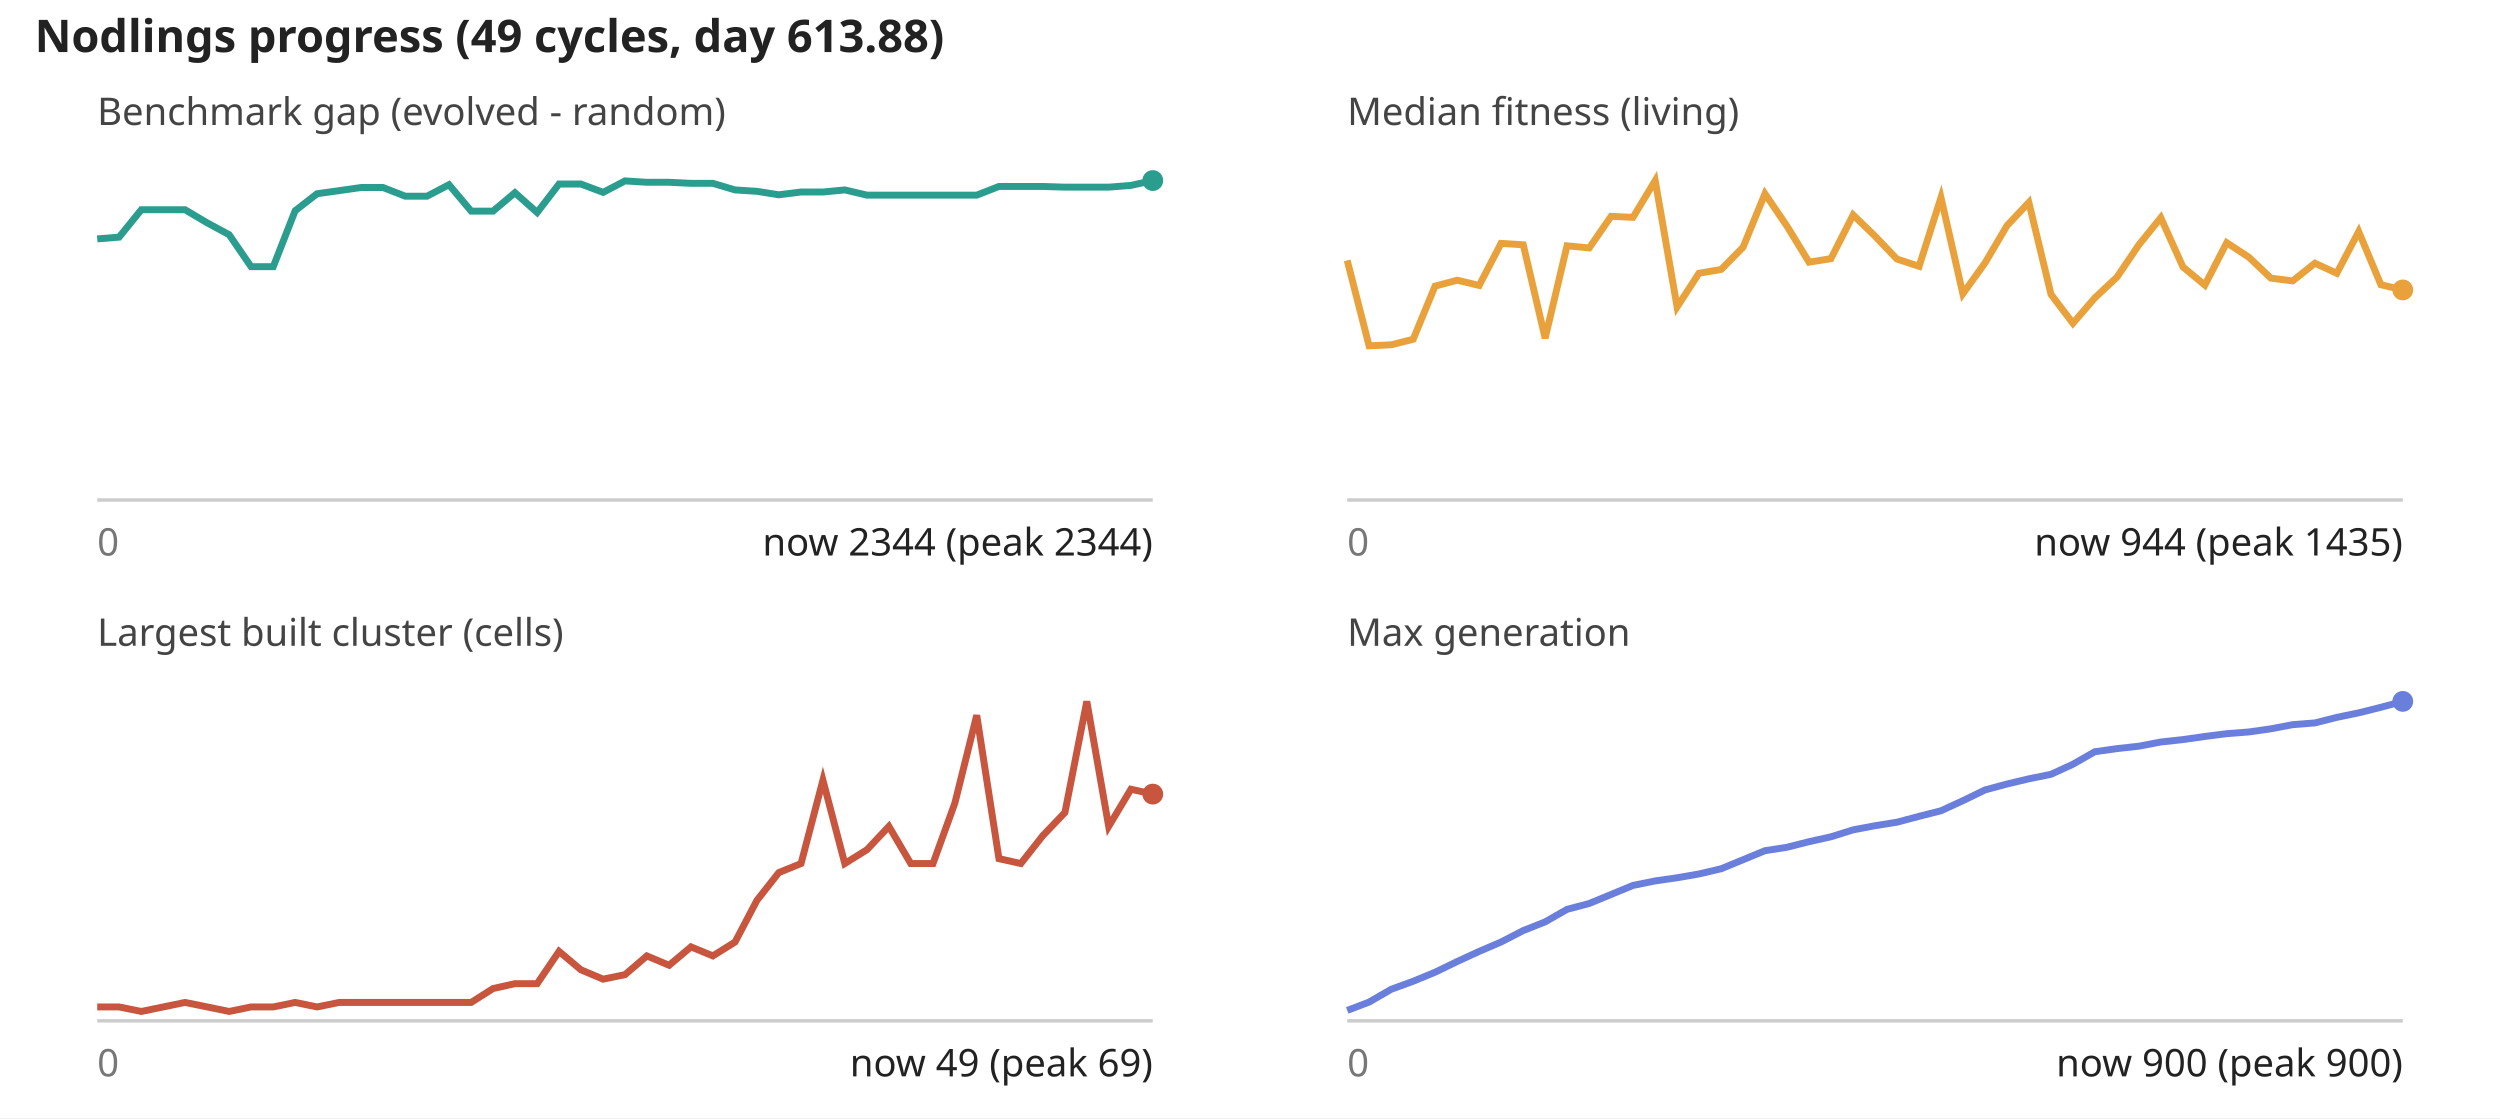
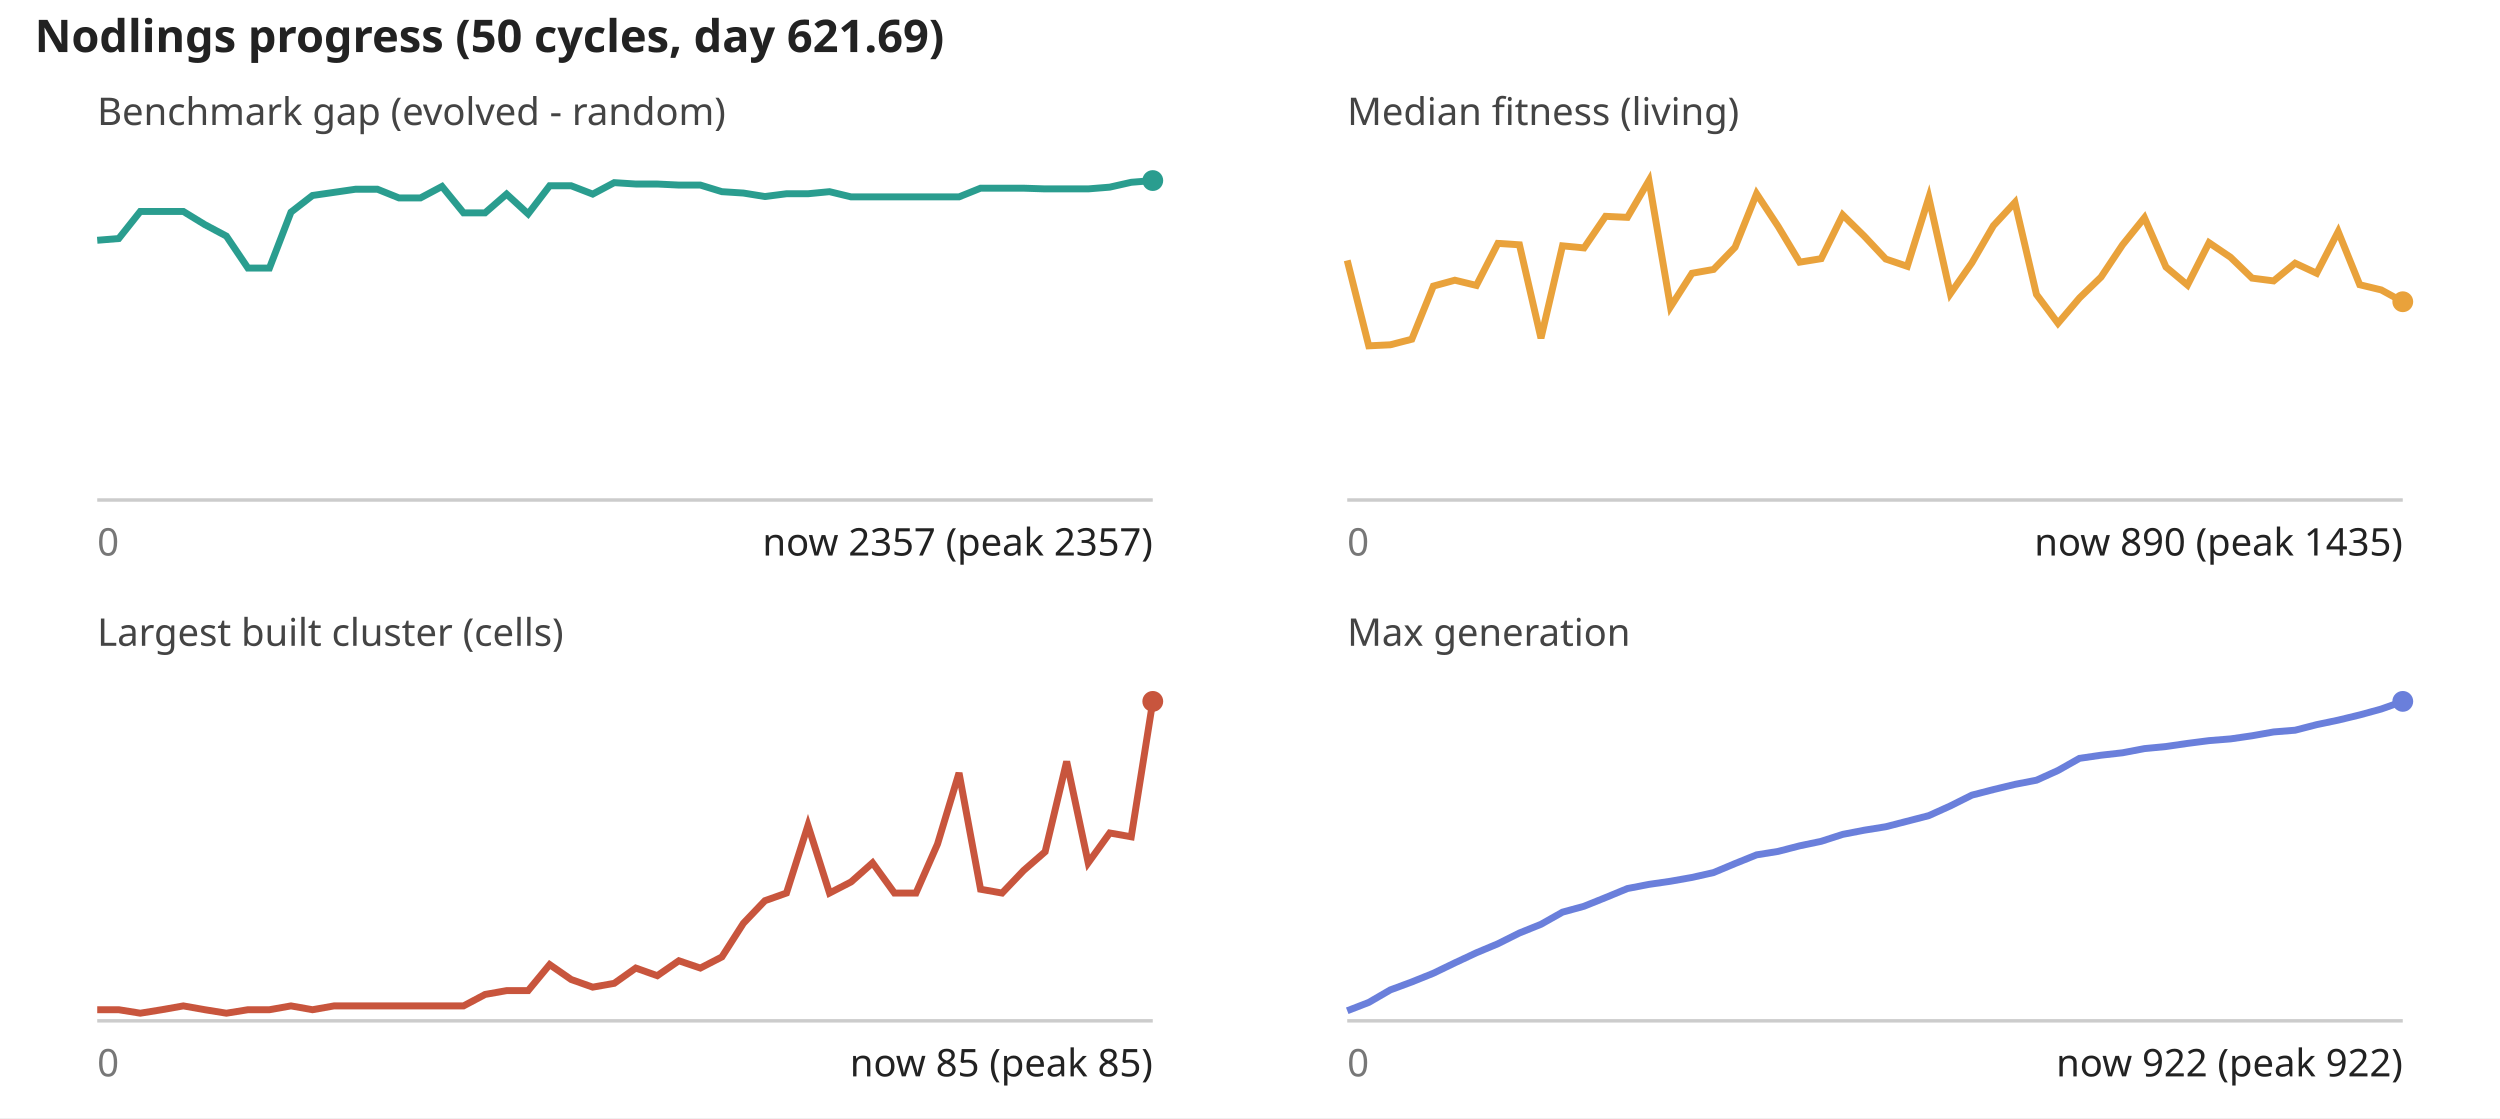
<svg xmlns="http://www.w3.org/2000/svg" viewBox="0 0 720 322" font-family="sans-serif" font-size="11">
  <rect width="100%" height="100%" fill="#fff" />
-   <text x="10" y="15" font-size="13" font-weight="bold" fill="#222">Nodlings progress (49 cycles, day 613.88)</text>
+   <text x="10" y="15" font-size="13" font-weight="bold" fill="#222">Nodlings progress (50 cycles, day 621.69)</text>
  <text x="28" y="36" fill="#444">Benchmark gap (evolved - random)</text>
  <line x1="28" y1="144" x2="332" y2="144" stroke="#ccc" />
-   <polyline fill="none" stroke="#2a9d8f" stroke-width="2" points="28.0,68.8 34.3,68.3 40.7,60.4 47.0,60.4 53.3,60.4 59.7,64.2 66.0,67.6 72.3,76.8 78.7,76.8 85.0,60.7 91.3,55.8 97.7,54.9 104.0,54.0 110.3,54.0 116.7,56.5 123.0,56.5 129.3,53.2 135.7,60.8 142.0,60.8 148.3,55.5 154.7,61.2 161.0,53.0 167.3,53.0 173.7,55.4 180.0,52.1 186.3,52.5 192.7,52.5 199.0,52.8 205.3,52.8 211.7,54.7 218.0,55.1 224.3,56.1 230.7,55.3 237.0,55.3 243.3,54.7 249.7,56.2 256.0,56.2 262.3,56.2 268.7,56.2 275.0,56.2 281.3,56.2 287.7,53.7 294.0,53.7 300.3,53.7 306.7,53.9 313.0,53.9 319.3,53.9 325.7,53.4 332.0,52.0" />
+   <polyline fill="none" stroke="#2a9d8f" stroke-width="2" points="28.0,69.2 34.2,68.7 40.4,60.9 46.6,60.9 52.8,60.9 59.0,64.7 65.2,68.0 71.4,77.2 77.6,77.2 83.8,61.1 90.0,56.3 96.2,55.4 102.4,54.5 108.7,54.5 114.9,57.0 121.1,57.0 127.3,53.7 133.5,61.3 139.7,61.3 145.9,55.9 152.1,61.6 158.3,53.5 164.5,53.5 170.7,55.9 176.9,52.6 183.1,53.0 189.3,53.0 195.5,53.3 201.7,53.3 207.9,55.2 214.1,55.6 220.3,56.6 226.5,55.8 232.7,55.8 238.9,55.2 245.1,56.7 251.3,56.7 257.6,56.7 263.8,56.7 270.0,56.7 276.2,56.7 282.4,54.2 288.6,54.2 294.8,54.2 301.0,54.4 307.2,54.4 313.4,54.4 319.6,53.9 325.8,52.5 332.0,52.0" />
  <circle cx="332.0" cy="52.0" r="3" fill="#2a9d8f" />
  <text x="28" y="160" fill="#777">0</text>
-   <text x="332" y="160" text-anchor="end" fill="#222">now 2344 (peak 2344)</text>
+   <text x="332" y="160" text-anchor="end" fill="#222">now 2357 (peak 2357)</text>
  <text x="388" y="36" fill="#444">Median fitness (living)</text>
  <line x1="388" y1="144" x2="692" y2="144" stroke="#ccc" />
-   <polyline fill="none" stroke="#e9a23b" stroke-width="2" points="388.0,75.0 394.3,99.6 400.7,99.3 407.0,97.7 413.3,82.4 419.7,80.7 426.0,82.2 432.3,70.1 438.7,70.5 445.0,97.4 451.3,70.8 457.7,71.4 464.0,62.3 470.3,62.6 476.7,52.0 483.0,88.4 489.3,78.7 495.7,77.6 502.0,71.2 508.3,55.8 514.7,65.2 521.0,75.5 527.3,74.5 533.7,61.9 540.0,68.0 546.3,74.6 552.7,76.7 559.0,56.9 565.3,84.6 571.7,75.7 578.0,65.0 584.3,58.3 590.7,84.8 597.0,93.1 603.3,85.8 609.7,79.8 616.0,70.5 622.3,62.7 628.7,76.9 635.0,82.1 641.3,69.9 647.7,74.1 654.0,80.1 660.3,80.9 666.7,75.8 673.0,78.7 679.3,66.7 685.7,82.0 692.0,83.5" />
-   <circle cx="692.0" cy="83.5" r="3" fill="#e9a23b" />
+   <polyline fill="none" stroke="#e9a23b" stroke-width="2" points="388.0,75.0 394.2,99.6 400.4,99.3 406.6,97.7 412.8,82.4 419.0,80.7 425.2,82.2 431.4,70.1 437.6,70.5 443.8,97.4 450.0,70.8 456.2,71.4 462.4,62.3 468.7,62.6 474.9,52.0 481.1,88.4 487.3,78.7 493.5,77.6 499.7,71.2 505.9,55.8 512.1,65.2 518.3,75.5 524.5,74.5 530.7,61.9 536.9,68.0 543.1,74.6 549.3,76.7 555.5,56.9 561.7,84.6 567.9,75.7 574.1,65.0 580.3,58.3 586.5,84.8 592.7,93.1 598.9,85.8 605.1,79.8 611.3,70.5 617.6,62.7 623.8,76.9 630.0,82.1 636.2,69.9 642.4,74.1 648.6,80.1 654.8,80.9 661.0,75.8 667.2,78.7 673.4,66.7 679.6,82.0 685.8,83.5 692.0,86.9" />
+   <circle cx="692.0" cy="86.9" r="3" fill="#e9a23b" />
  <text x="388" y="160" fill="#777">0</text>
-   <text x="692" y="160" text-anchor="end" fill="#222">now 944 (peak 1435)</text>
+   <text x="692" y="160" text-anchor="end" fill="#222">now 890 (peak 1435)</text>
  <text x="28" y="186" fill="#444">Largest built cluster (cells)</text>
  <line x1="28" y1="294" x2="332" y2="294" stroke="#ccc" />
-   <polyline fill="none" stroke="#c8553d" stroke-width="2" points="28.0,290.0 34.3,290.0 40.7,291.3 47.0,290.0 53.3,288.7 59.7,290.0 66.0,291.3 72.3,290.0 78.7,290.0 85.0,288.7 91.3,290.0 97.7,288.7 104.0,288.7 110.3,288.7 116.7,288.7 123.0,288.7 129.3,288.7 135.7,288.7 142.0,284.7 148.3,283.3 154.7,283.3 161.0,274.0 167.3,279.3 173.7,282.0 180.0,280.7 186.3,275.3 192.7,278.0 199.0,272.7 205.3,275.3 211.7,271.3 218.0,259.3 224.3,251.3 230.7,248.7 237.0,224.7 243.3,248.7 249.7,244.7 256.0,238.0 262.3,248.7 268.7,248.7 275.0,231.3 281.3,206.0 287.7,247.3 294.0,248.7 300.3,240.7 306.7,234.0 313.0,202.0 319.3,238.0 325.7,227.3 332.0,228.7" />
-   <circle cx="332.0" cy="228.7" r="3" fill="#c8553d" />
+   <polyline fill="none" stroke="#c8553d" stroke-width="2" points="28.0,290.8 34.2,290.8 40.4,291.8 46.6,290.8 52.8,289.7 59.0,290.8 65.2,291.8 71.4,290.8 77.6,290.8 83.8,289.7 90.0,290.8 96.2,289.7 102.4,289.7 108.7,289.7 114.9,289.7 121.1,289.7 127.3,289.7 133.5,289.7 139.7,286.4 145.9,285.3 152.1,285.3 158.3,277.8 164.5,282.1 170.7,284.3 176.9,283.2 183.1,278.8 189.3,281.0 195.5,276.7 201.7,278.8 207.9,275.6 214.1,265.9 220.3,259.4 226.5,257.2 232.7,237.7 238.9,257.2 245.1,254.0 251.3,248.5 257.6,257.2 263.8,257.2 270.0,243.1 276.2,222.6 282.4,256.1 288.6,257.2 294.8,250.7 301.0,245.3 307.2,219.3 313.4,248.5 319.6,239.9 325.8,241.0 332.0,202.0" />
+   <circle cx="332.0" cy="202.0" r="3" fill="#c8553d" />
  <text x="28" y="310" fill="#777">0</text>
-   <text x="332" y="310" text-anchor="end" fill="#222">now 49 (peak 69)</text>
+   <text x="332" y="310" text-anchor="end" fill="#222">now 85 (peak 85)</text>
  <text x="388" y="186" fill="#444">Max generation</text>
  <line x1="388" y1="294" x2="692" y2="294" stroke="#ccc" />
-   <polyline fill="none" stroke="#6a7fdb" stroke-width="2" points="388.0,291.0 394.3,288.6 400.7,284.9 407.0,282.6 413.3,280.0 419.7,276.9 426.0,274.0 432.3,271.3 438.7,268.0 445.0,265.5 451.3,261.9 457.7,260.2 464.0,257.6 470.3,255.0 476.7,253.7 483.0,252.8 489.3,251.7 495.7,250.2 502.0,247.6 508.3,245.0 514.7,244.0 521.0,242.4 527.3,241.0 533.7,239.0 540.0,237.8 546.3,236.8 552.7,235.1 559.0,233.5 565.3,230.6 571.7,227.5 578.0,225.8 584.3,224.3 590.7,223.0 597.0,220.1 603.3,216.5 609.7,215.6 616.0,214.9 622.3,213.7 628.7,213.0 635.0,212.1 641.3,211.3 647.7,210.8 654.0,209.9 660.3,208.7 666.7,208.2 673.0,206.6 679.3,205.3 685.7,203.7 692.0,202.0" />
+   <polyline fill="none" stroke="#6a7fdb" stroke-width="2" points="388.0,291.1 394.2,288.7 400.4,285.1 406.6,282.8 412.8,280.3 419.0,277.3 425.2,274.4 431.4,271.8 437.6,268.7 443.8,266.2 450.0,262.7 456.2,261.0 462.4,258.5 468.7,255.9 474.9,254.7 481.1,253.8 487.3,252.7 493.5,251.3 499.7,248.7 505.9,246.2 512.1,245.2 518.3,243.6 524.5,242.3 530.7,240.3 536.9,239.1 543.1,238.1 549.3,236.5 555.5,234.9 561.7,232.1 567.9,229.0 574.1,227.4 580.3,225.9 586.5,224.7 592.7,221.9 598.9,218.4 605.1,217.5 611.3,216.8 617.6,215.6 623.8,215.0 630.0,214.1 636.2,213.3 642.4,212.8 648.6,211.9 654.8,210.8 661.0,210.3 667.2,208.7 673.4,207.4 679.6,205.9 685.8,204.2 692.0,202.0" />
  <circle cx="692.0" cy="202.0" r="3" fill="#6a7fdb" />
  <text x="388" y="310" fill="#777">0</text>
-   <text x="692" y="310" text-anchor="end" fill="#222">now 900 (peak 900)</text>
+   <text x="692" y="310" text-anchor="end" fill="#222">now 922 (peak 922)</text>
</svg>
